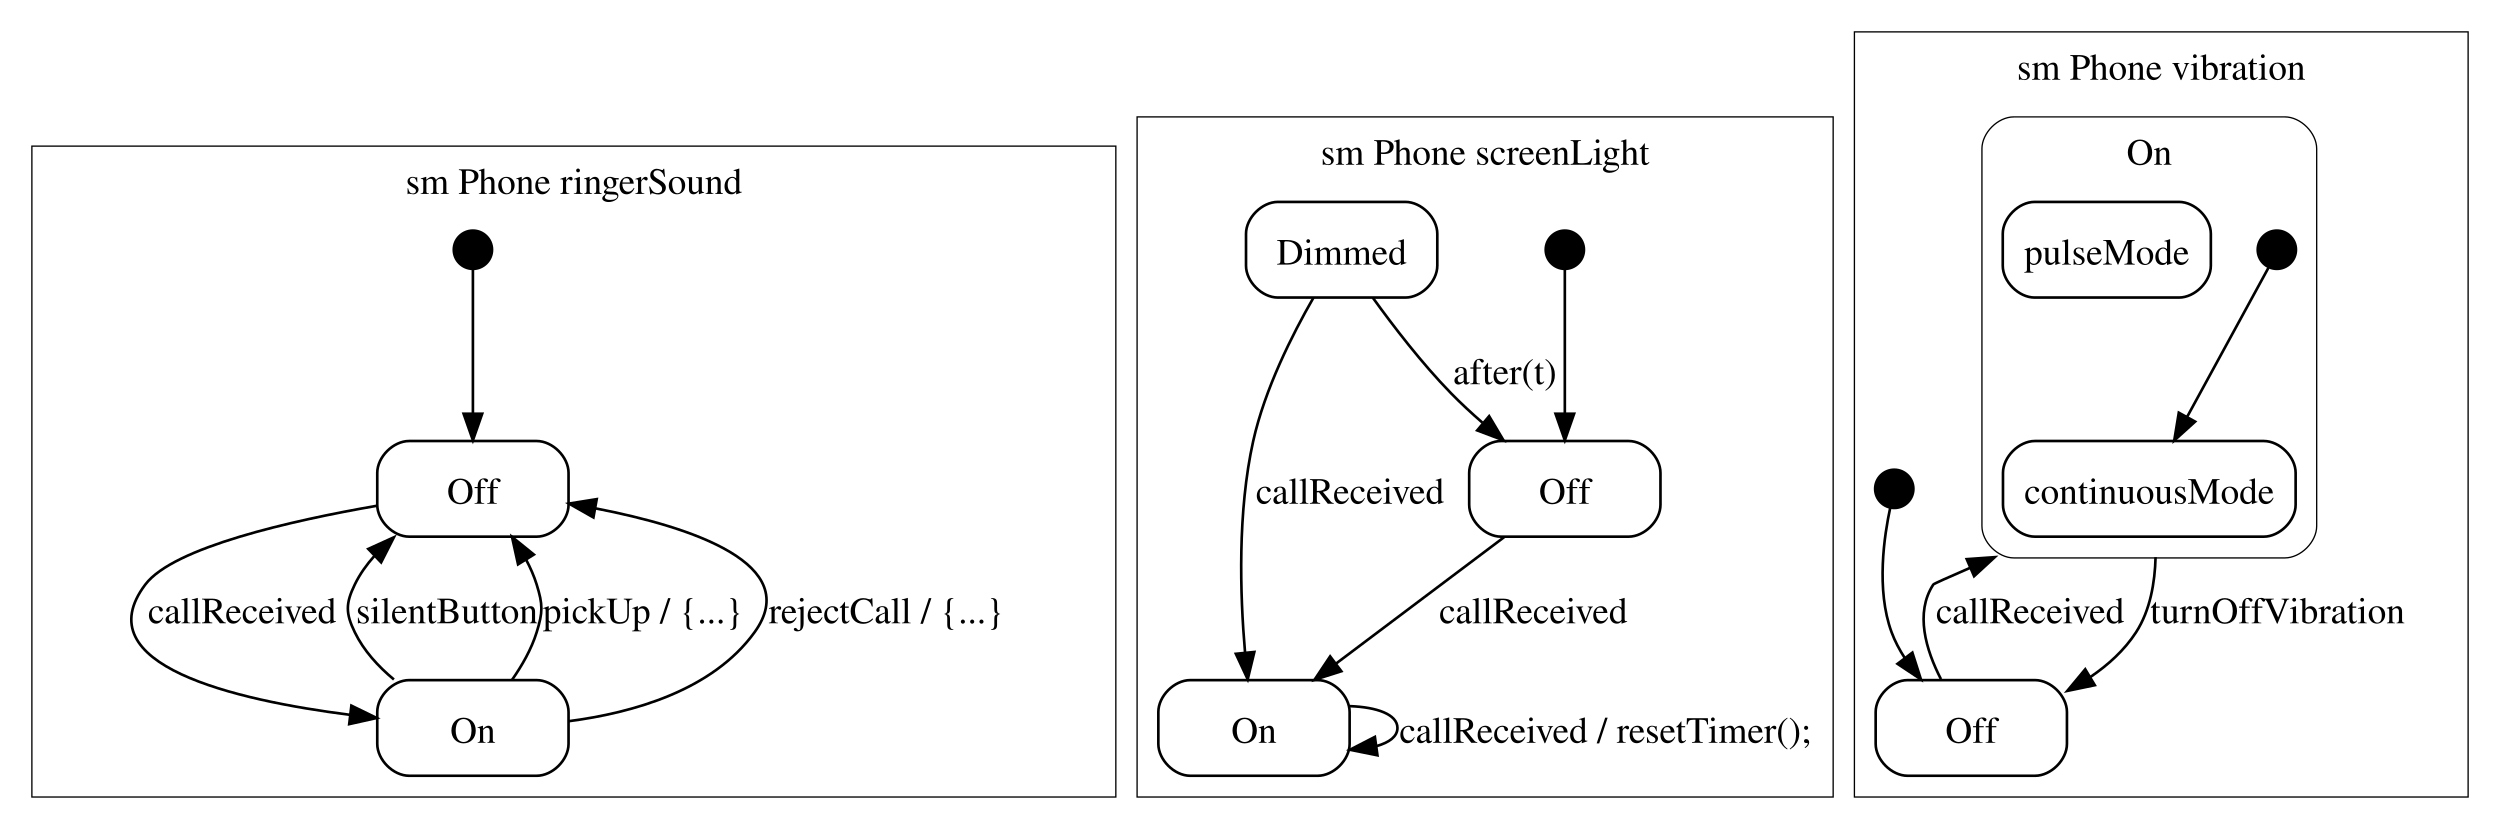
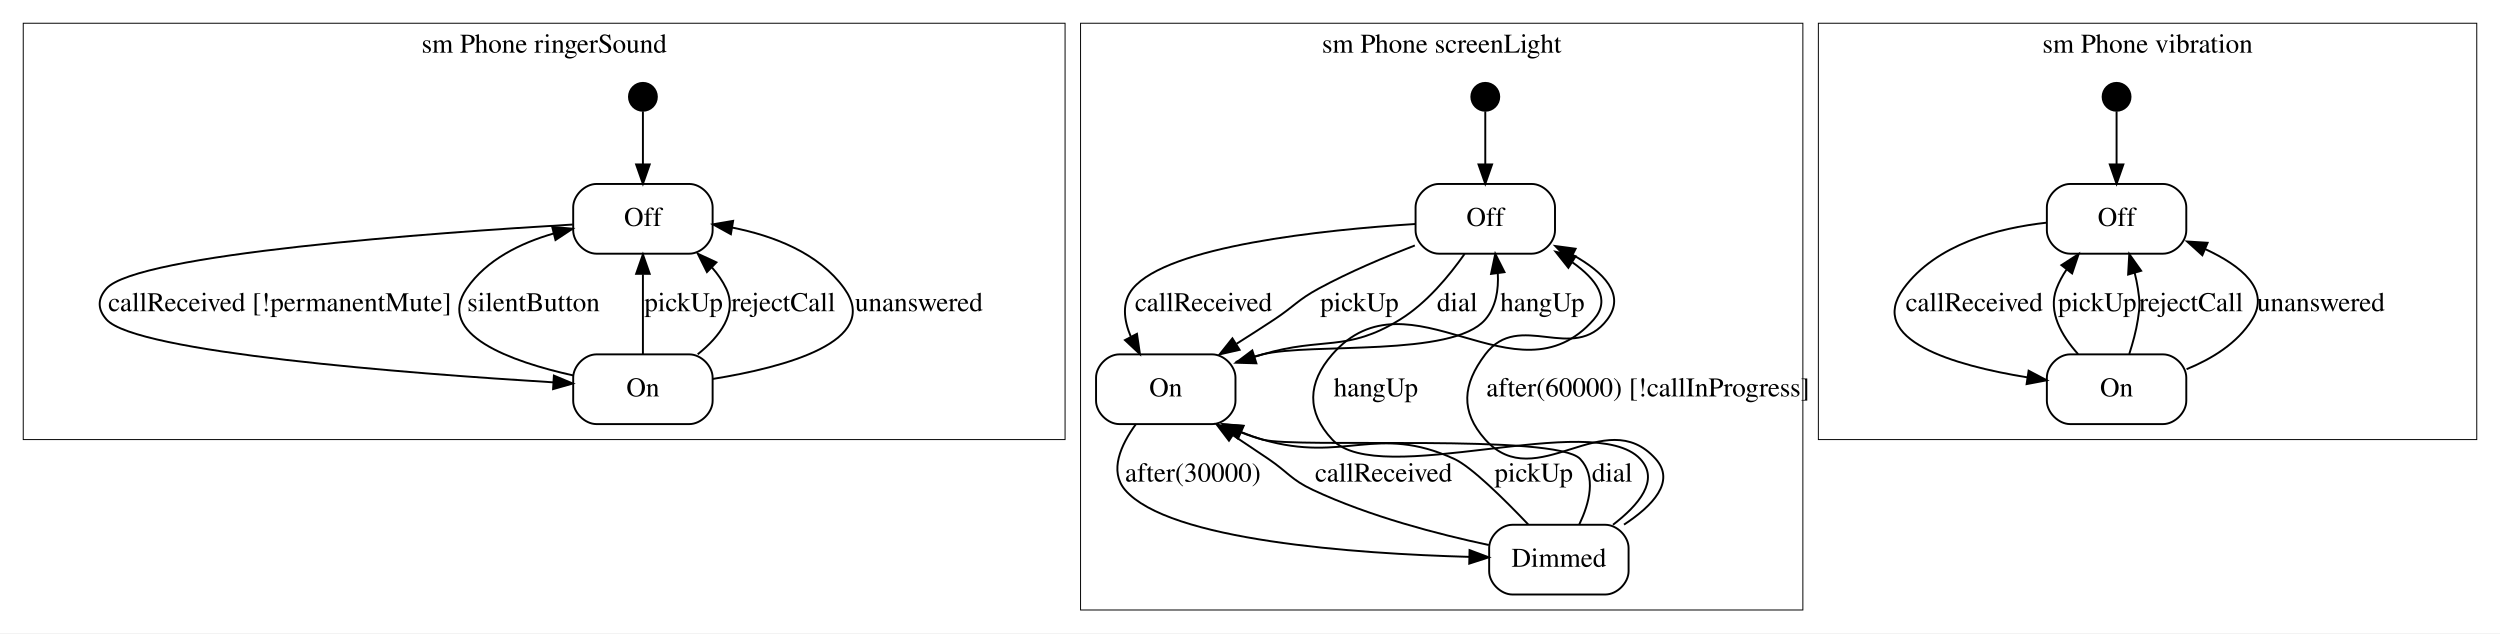
- <svg xmlns="http://www.w3.org/2000/svg" width="941pt" height="312pt" viewBox="0.00 0.00 941.00 312.00">
-   <g id="graph0" class="graph" transform="scale(1 1) rotate(0) translate(4 308)">
-     <polygon fill="white" stroke="white" points="-4,5 -4,-308 938,-308 938,5 -4,5" />
+ <svg xmlns="http://www.w3.org/2000/svg" width="1291pt" height="327pt" viewBox="0.00 0.00 1291.00 327.00">
+   <g id="graph0" class="graph" transform="scale(1 1) rotate(0) translate(4 323)">
+     <polygon fill="white" stroke="none" points="-4,4 -4,-323 1287,-323 1287,4 -4,4" />
    <g id="clust1" class="cluster">
-       <polygon fill="none" stroke="black" stroke-width="0.5" points="8,-8 8,-253 416,-253 416,-8 8,-8" />
-       <text text-anchor="middle" x="212" y="-235" font-family="Times,serif" font-size="14.00">sm Phone ringerSound</text>
+       <polygon fill="none" stroke="black" stroke-width="0.5" points="8,-96 8,-311 546,-311 546,-96 8,-96" />
+       <text text-anchor="middle" x="277" y="-295.8" font-family="Times,serif" font-size="14.00">sm Phone ringerSound</text>
    </g>
    <g id="clust2" class="cluster">
-       <polygon fill="none" stroke="black" stroke-width="0.5" points="424,-8 424,-264 686,-264 686,-8 424,-8" />
-       <text text-anchor="middle" x="555" y="-246" font-family="Times,serif" font-size="14.00">sm Phone screenLight</text>
+       <polygon fill="none" stroke="black" stroke-width="0.5" points="554,-8 554,-311 927,-311 927,-8 554,-8" />
+       <text text-anchor="middle" x="740.5" y="-295.8" font-family="Times,serif" font-size="14.00">sm Phone screenLight</text>
    </g>
    <g id="clust3" class="cluster">
-       <polygon fill="none" stroke="black" stroke-width="0.5" points="694,-8 694,-296 925,-296 925,-8 694,-8" />
-       <text text-anchor="middle" x="809.5" y="-278" font-family="Times,serif" font-size="14.00">sm Phone vibration</text>
-     </g>
-     <g id="clust4" class="cluster">
-       <path fill="none" stroke="black" stroke-width="0.5" d="M754,-98C754,-98 856,-98 856,-98 862,-98 868,-104 868,-110 868,-110 868,-252 868,-252 868,-258 862,-264 856,-264 856,-264 754,-264 754,-264 748,-264 742,-258 742,-252 742,-252 742,-110 742,-110 742,-104 748,-98 754,-98" />
-       <text text-anchor="middle" x="805" y="-246" font-family="Times,serif" font-size="14.00">On</text>
+       <polygon fill="none" stroke="black" stroke-width="0.5" points="935,-96 935,-311 1275,-311 1275,-96 935,-96" />
+       <text text-anchor="middle" x="1105" y="-295.8" font-family="Times,serif" font-size="14.00">sm Phone vibration</text>
    </g>
    <g id="node1" class="node">
-       <ellipse fill="black" stroke="black" cx="174" cy="-214" rx="7.2" ry="7.2" />
+       <ellipse fill="black" stroke="black" cx="328" cy="-273" rx="7.2" ry="7.2" />
    </g>
    <g id="node2" class="node">
-       <path fill="none" stroke="black" d="M198,-142C198,-142 150,-142 150,-142 144,-142 138,-136 138,-130 138,-130 138,-118 138,-118 138,-112 144,-106 150,-106 150,-106 198,-106 198,-106 204,-106 210,-112 210,-118 210,-118 210,-130 210,-130 210,-136 204,-142 198,-142" />
-       <text text-anchor="middle" x="174" y="-118.4" font-family="Times,serif" font-size="14.00">Off</text>
+       <path fill="none" stroke="black" d="M352,-228C352,-228 304,-228 304,-228 298,-228 292,-222 292,-216 292,-216 292,-204 292,-204 292,-198 298,-192 304,-192 304,-192 352,-192 352,-192 358,-192 364,-198 364,-204 364,-204 364,-216 364,-216 364,-222 358,-228 352,-228" />
+       <text text-anchor="middle" x="328" y="-206.3" font-family="Times,serif" font-size="14.00">Off</text>
    </g>
    <g id="edge1" class="edge">
-       <path fill="none" stroke="black" d="M174,-206.671C174,-195.484 174,-171.597 174,-152.531" />
-       <polygon fill="black" stroke="black" points="177.5,-152.271 174,-142.271 170.5,-152.271 177.5,-152.271" />
+       <path fill="none" stroke="black" d="M328,-265.472C328,-258.902 328,-248.324 328,-238.229" />
+       <polygon fill="black" stroke="black" points="331.5,-238.073 328,-228.073 324.5,-238.073 331.5,-238.073" />
    </g>
    <g id="node3" class="node">
-       <path fill="none" stroke="black" d="M198,-52C198,-52 150,-52 150,-52 144,-52 138,-46 138,-40 138,-40 138,-28 138,-28 138,-22 144,-16 150,-16 150,-16 198,-16 198,-16 204,-16 210,-22 210,-28 210,-28 210,-40 210,-40 210,-46 204,-52 198,-52" />
-       <text text-anchor="middle" x="174" y="-28.4" font-family="Times,serif" font-size="14.00">On</text>
+       <path fill="none" stroke="black" d="M352,-140C352,-140 304,-140 304,-140 298,-140 292,-134 292,-128 292,-128 292,-116 292,-116 292,-110 298,-104 304,-104 304,-104 352,-104 352,-104 358,-104 364,-110 364,-116 364,-116 364,-128 364,-128 364,-134 358,-140 352,-140" />
+       <text text-anchor="middle" x="328" y="-118.3" font-family="Times,serif" font-size="14.00">On</text>
+     </g>
+     <g id="edge6" class="edge">
+       <path fill="none" stroke="black" d="M291.799,-207.053C220.342,-202.84 66.687,-191.794 51,-174 46.297,-168.666 46.297,-163.334 51,-158 65.982,-141.006 206.816,-130.166 281.692,-125.556" />
+       <polygon fill="black" stroke="black" points="282.028,-129.042 291.799,-124.947 281.607,-122.055 282.028,-129.042" />
+       <text text-anchor="middle" x="140.5" y="-162.3" font-family="Times,serif" font-size="14.00">callReceived [!permanentMute]</text>
+     </g>
+     <g id="edge2" class="edge">
+       <path fill="none" stroke="black" d="M291.986,-129.127C259.996,-136.251 220.646,-150.189 237,-174 247.254,-188.93 264.833,-197.494 281.824,-202.405" />
+       <polygon fill="black" stroke="black" points="281.147,-205.844 291.7,-204.895 282.859,-199.056 281.147,-205.844" />
+       <text text-anchor="middle" x="271.5" y="-162.3" font-family="Times,serif" font-size="14.00">silentButton</text>
+     </g>
+     <g id="edge3" class="edge">
+       <path fill="none" stroke="black" d="M328,-140.084C328,-151.861 328,-167.774 328,-181.342" />
+       <polygon fill="black" stroke="black" points="324.5,-181.597 328,-191.597 331.5,-181.597 324.5,-181.597" />
+       <text text-anchor="middle" x="349" y="-162.3" font-family="Times,serif" font-size="14.00">pickUp</text>
+     </g>
+     <g id="edge4" class="edge">
+       <path fill="none" stroke="black" d="M356.282,-140.031C367.74,-149.258 377.017,-161.344 371,-174 369.14,-177.912 366.605,-181.53 363.691,-184.837" />
+       <polygon fill="black" stroke="black" points="361.072,-182.501 356.338,-191.979 365.95,-187.522 361.072,-182.501" />
+       <text text-anchor="middle" x="400.5" y="-162.3" font-family="Times,serif" font-size="14.00">rejectCall</text>
    </g>
    <g id="edge5" class="edge">
-       <path fill="none" stroke="black" d="M137.98,-117.652C105.506,-112.006 61.273,-101.98 50.71,-88 27.841,-57.735 83.933,-44.529 127.797,-38.925" />
-       <polygon fill="black" stroke="black" points="128.259,-42.394 137.782,-37.749 127.441,-35.442 128.259,-42.394" />
-       <text text-anchor="middle" x="87.145" y="-73.4" font-family="Times,serif" font-size="14.00">callReceived</text>
-     </g>
-     <g id="edge2" class="edge">
-       <path fill="none" stroke="black" d="M144.268,-52.236C138.33,-57.166 132.897,-63.108 129.552,-70 126.058,-77.197 126.058,-80.803 129.552,-88 131.433,-91.877 133.976,-95.453 136.897,-98.717" />
-       <polygon fill="black" stroke="black" points="134.621,-101.384 144.268,-105.764 139.458,-96.324 134.621,-101.384" />
-       <text text-anchor="middle" x="164.224" y="-73.4" font-family="Times,serif" font-size="14.00">silentButton</text>
-     </g>
-     <g id="edge3" class="edge">
-       <path fill="none" stroke="black" d="M188.711,-52.075C192.488,-57.46 196.037,-63.666 198,-70 200.368,-77.641 200.368,-80.359 198,-88 197.019,-91.167 195.64,-94.302 194.036,-97.318" />
-       <polygon fill="black" stroke="black" points="190.996,-95.58 188.711,-105.925 196.948,-99.263 190.996,-95.58" />
-       <text text-anchor="middle" x="238.021" y="-73.4" font-family="Times,serif" font-size="14.00">pickUp / {...}</text>
-     </g>
-     <g id="edge4" class="edge">
-       <path fill="none" stroke="black" d="M210.036,-36.536C234.109,-39.666 264.161,-48.09 280,-70 298.51,-95.605 256.672,-109.562 220.226,-116.632" />
-       <polygon fill="black" stroke="black" points="219.365,-113.231 210.144,-118.448 220.606,-120.12 219.365,-113.231" />
-       <text text-anchor="middle" x="329.622" y="-73.4" font-family="Times,serif" font-size="14.00">rejectCall / {...}</text>
+       <path fill="none" stroke="black" d="M364.076,-127.318C401.369,-133.334 451.597,-146.728 432,-174 418.756,-192.431 395.316,-201.287 374.038,-205.489" />
+       <polygon fill="black" stroke="black" points="373.421,-202.044 364.14,-207.155 374.583,-208.946 373.421,-202.044" />
+       <text text-anchor="middle" x="470.5" y="-162.3" font-family="Times,serif" font-size="14.00">unanswered</text>
    </g>
    <g id="node4" class="node">
-       <ellipse fill="black" stroke="black" cx="585" cy="-214" rx="7.2" ry="7.2" />
+       <ellipse fill="black" stroke="black" cx="763" cy="-273" rx="7.2" ry="7.2" />
    </g>
    <g id="node5" class="node">
-       <path fill="none" stroke="black" d="M609,-142C609,-142 561,-142 561,-142 555,-142 549,-136 549,-130 549,-130 549,-118 549,-118 549,-112 555,-106 561,-106 561,-106 609,-106 609,-106 615,-106 621,-112 621,-118 621,-118 621,-130 621,-130 621,-136 615,-142 609,-142" />
-       <text text-anchor="middle" x="585" y="-118.4" font-family="Times,serif" font-size="14.00">Off</text>
+       <path fill="none" stroke="black" d="M787,-228C787,-228 739,-228 739,-228 733,-228 727,-222 727,-216 727,-216 727,-204 727,-204 727,-198 733,-192 739,-192 739,-192 787,-192 787,-192 793,-192 799,-198 799,-204 799,-204 799,-216 799,-216 799,-222 793,-228 787,-228" />
+       <text text-anchor="middle" x="763" y="-206.3" font-family="Times,serif" font-size="14.00">Off</text>
    </g>
-     <g id="edge6" class="edge">
-       <path fill="none" stroke="black" d="M585,-206.671C585,-195.484 585,-171.597 585,-152.531" />
-       <polygon fill="black" stroke="black" points="588.5,-152.271 585,-142.271 581.5,-152.271 588.5,-152.271" />
+     <g id="edge7" class="edge">
+       <path fill="none" stroke="black" d="M763,-265.472C763,-258.902 763,-248.324 763,-238.229" />
+       <polygon fill="black" stroke="black" points="766.5,-238.073 763,-228.073 759.5,-238.073 766.5,-238.073" />
    </g>
    <g id="node6" class="node">
-       <path fill="none" stroke="black" d="M492,-52C492,-52 444,-52 444,-52 438,-52 432,-46 432,-40 432,-40 432,-28 432,-28 432,-22 438,-16 444,-16 444,-16 492,-16 492,-16 498,-16 504,-22 504,-28 504,-28 504,-40 504,-40 504,-46 498,-52 492,-52" />
-       <text text-anchor="middle" x="468" y="-28.4" font-family="Times,serif" font-size="14.00">On</text>
+       <path fill="none" stroke="black" d="M622,-140C622,-140 574,-140 574,-140 568,-140 562,-134 562,-128 562,-128 562,-116 562,-116 562,-110 568,-104 574,-104 574,-104 622,-104 622,-104 628,-104 634,-110 634,-116 634,-116 634,-128 634,-128 634,-134 628,-140 622,-140" />
+       <text text-anchor="middle" x="598" y="-118.3" font-family="Times,serif" font-size="14.00">On</text>
+     </g>
+     <g id="edge11" class="edge">
+       <path fill="none" stroke="black" d="M726.882,-207.33C679.196,-204.282 599.135,-195.955 581,-174 575.151,-166.919 576.311,-157.746 579.955,-149.135" />
+       <polygon fill="black" stroke="black" points="583.128,-150.621 584.671,-140.139 576.928,-147.371 583.128,-150.621" />
+       <text text-anchor="middle" x="617.5" y="-162.3" font-family="Times,serif" font-size="14.00">callReceived</text>
+     </g>
+     <g id="edge12" class="edge">
+       <path fill="none" stroke="black" d="M726.62,-196.247C710.984,-190.247 692.727,-182.534 677,-174 666.055,-168.061 664.394,-164.858 654,-158 647.75,-153.876 641.044,-149.579 634.521,-145.464" />
+       <polygon fill="black" stroke="black" points="636.133,-142.344 625.801,-140.001 632.417,-148.276 636.133,-142.344" />
+       <text text-anchor="middle" x="698" y="-162.3" font-family="Times,serif" font-size="14.00">pickUp</text>
+     </g>
+     <g id="edge13" class="edge">
+       <path fill="none" stroke="black" d="M752.322,-191.89C744.441,-180.642 732.727,-166.485 719,-158 691.309,-140.884 679.213,-149.247 648,-140 646.599,-139.585 645.179,-139.156 643.747,-138.716" />
+       <polygon fill="black" stroke="black" points="644.803,-135.379 634.213,-135.69 642.685,-142.051 644.803,-135.379" />
+       <text text-anchor="middle" x="748.5" y="-162.3" font-family="Times,serif" font-size="14.00">dial</text>
    </g>
    <g id="edge8" class="edge">
-       <path fill="none" stroke="black" d="M562.163,-105.824C544.125,-92.256 518.77,-73.186 498.915,-58.252" />
-       <polygon fill="black" stroke="black" points="500.875,-55.347 490.779,-52.133 496.667,-60.941 500.875,-55.347" />
-       <text text-anchor="middle" x="573.145" y="-73.4" font-family="Times,serif" font-size="14.00">callReceived</text>
+       <path fill="none" stroke="black" d="M634.103,-136.093C638.744,-137.534 643.46,-138.882 648,-140 673.116,-146.186 746.183,-138.346 763,-158 768.566,-164.505 769.927,-173.371 769.466,-181.887" />
+       <polygon fill="black" stroke="black" points="765.981,-181.55 768.161,-191.919 772.922,-182.454 765.981,-181.55" />
+       <text text-anchor="middle" x="792.5" y="-162.3" font-family="Times,serif" font-size="14.00">hangUp</text>
+     </g>
+     <g id="node7" class="node">
+       <path fill="none" stroke="black" d="M825,-52C825,-52 777,-52 777,-52 771,-52 765,-46 765,-40 765,-40 765,-28 765,-28 765,-22 771,-16 777,-16 777,-16 825,-16 825,-16 831,-16 837,-22 837,-28 837,-28 837,-40 837,-40 837,-46 831,-52 825,-52" />
+       <text text-anchor="middle" x="801" y="-30.3" font-family="Times,serif" font-size="14.00">Dimmed</text>
+     </g>
+     <g id="edge17" class="edge">
+       <path fill="none" stroke="black" d="M582.553,-103.933C574.802,-93.264 568.657,-79.748 577,-70 599.394,-43.836 695.839,-37.087 754.634,-35.436" />
+       <polygon fill="black" stroke="black" points="754.881,-38.931 764.793,-35.191 754.712,-31.933 754.881,-38.931" />
+       <text text-anchor="middle" x="612" y="-74.3" font-family="Times,serif" font-size="14.00">after(30000)</text>
    </g>
    <g id="edge9" class="edge">
-       <path fill="none" stroke="black" d="M504.087,-42.209C514.221,-41.85 522,-39.113 522,-34 522,-30.804 518.961,-28.537 514.208,-27.198" />
-       <polygon fill="black" stroke="black" points="514.474,-23.701 504.087,-25.791 513.51,-30.635 514.474,-23.701" />
-       <text text-anchor="middle" x="600.271" y="-28.4" font-family="Times,serif" font-size="14.00">callReceived / resetTimer();</text>
-     </g>
-     <g id="node7" class="node">
-       <path fill="none" stroke="black" d="M525,-232C525,-232 477,-232 477,-232 471,-232 465,-226 465,-220 465,-220 465,-208 465,-208 465,-202 471,-196 477,-196 477,-196 525,-196 525,-196 531,-196 537,-202 537,-208 537,-208 537,-220 537,-220 537,-226 531,-232 525,-232" />
-       <text text-anchor="middle" x="501" y="-208.4" font-family="Times,serif" font-size="14.00">Dimmed</text>
-     </g>
-     <g id="edge7" class="edge">
-       <path fill="none" stroke="black" d="M512.7,-195.974C520.482,-185.17 531.244,-171.173 542.145,-160 545.824,-156.229 549.893,-152.467 554.017,-148.884" />
-       <polygon fill="black" stroke="black" points="556.508,-151.363 561.926,-142.258 552.013,-145.997 556.508,-151.363" />
-       <text text-anchor="middle" x="562.428" y="-163.4" font-family="Times,serif" font-size="14.00">after(t)</text>
+       <path fill="none" stroke="black" d="M828.926,-52.003C842.217,-62.149 853.208,-75.13 843,-86 818.765,-111.808 708.235,-70.192 684,-96 670.613,-110.255 671.118,-125.287 684,-140 723.873,-185.543 779.127,-112.457 819,-158 828.095,-168.388 820.309,-178.835 807.959,-187.544" />
+       <polygon fill="black" stroke="black" points="805.905,-184.701 799.316,-192.998 809.64,-190.621 805.905,-184.701" />
+       <text text-anchor="middle" x="706.5" y="-118.3" font-family="Times,serif" font-size="14.00">hangUp</text>
    </g>
    <g id="edge10" class="edge">
-       <path fill="none" stroke="black" d="M490.401,-195.97C482.393,-182.045 472.062,-161.534 467.71,-142 461.8,-115.476 462.739,-84.326 464.63,-62.498" />
-       <polygon fill="black" stroke="black" points="468.137,-62.597 465.641,-52.301 461.171,-61.906 468.137,-62.597" />
-       <text text-anchor="middle" x="504.145" y="-118.4" font-family="Times,serif" font-size="14.00">callReceived</text>
+       <path fill="none" stroke="black" d="M834.635,-52.081C849.455,-61.809 861.405,-74.346 851,-86 824.785,-115.363 789.215,-66.637 763,-96 749.976,-110.588 751.224,-124.388 763,-140 780.536,-163.248 808.464,-134.752 826,-158 835.724,-170.892 824.073,-182.473 808.255,-191.329" />
+       <polygon fill="black" stroke="black" points="806.475,-188.307 799.148,-195.959 809.648,-194.547 806.475,-188.307" />
+       <text text-anchor="middle" x="847" y="-118.3" font-family="Times,serif" font-size="14.00">after(60000) [!callInProgress]</text>
+     </g>
+     <g id="edge14" class="edge">
+       <path fill="none" stroke="black" d="M764.817,-41.557C738.76,-47.085 703.199,-56.312 674,-70 662.725,-75.285 661.307,-79.013 651,-86 645.174,-89.949 638.959,-94.105 632.91,-98.118" />
+       <polygon fill="black" stroke="black" points="630.643,-95.421 624.232,-103.857 634.504,-101.26 630.643,-95.421" />
+       <text text-anchor="middle" x="710.5" y="-74.3" font-family="Times,serif" font-size="14.00">callReceived</text>
+     </g>
+     <g id="edge15" class="edge">
+       <path fill="none" stroke="black" d="M785.164,-52.188C772.597,-65.385 755.737,-82.006 747,-86 706.779,-104.385 690.475,-83.687 648,-96 644.385,-97.048 640.718,-98.352 637.097,-99.811" />
+       <polygon fill="black" stroke="black" points="635.425,-96.723 627.69,-103.963 638.252,-103.127 635.425,-96.723" />
+       <text text-anchor="middle" x="788" y="-74.3" font-family="Times,serif" font-size="14.00">pickUp</text>
+     </g>
+     <g id="edge16" class="edge">
+       <path fill="none" stroke="black" d="M811.549,-52.199C816.809,-63.196 820.441,-77.028 812,-86 799.49,-99.296 665.632,-91.267 648,-96 644.207,-97.018 640.363,-98.339 636.58,-99.842" />
+       <polygon fill="black" stroke="black" points="635.118,-96.662 627.364,-103.883 637.928,-103.073 635.118,-96.662" />
+       <text text-anchor="middle" x="828.5" y="-74.3" font-family="Times,serif" font-size="14.00">dial</text>
    </g>
    <g id="node8" class="node">
-       <ellipse fill="black" stroke="black" cx="709" cy="-124" rx="7.2" ry="7.2" />
+       <ellipse fill="black" stroke="black" cx="1089" cy="-273" rx="7.2" ry="7.2" />
    </g>
    <g id="node9" class="node">
-       <path fill="none" stroke="black" d="M762,-52C762,-52 714,-52 714,-52 708,-52 702,-46 702,-40 702,-40 702,-28 702,-28 702,-22 708,-16 714,-16 714,-16 762,-16 762,-16 768,-16 774,-22 774,-28 774,-28 774,-40 774,-40 774,-46 768,-52 762,-52" />
-       <text text-anchor="middle" x="738" y="-28.4" font-family="Times,serif" font-size="14.00">Off</text>
+       <path fill="none" stroke="black" d="M1113,-228C1113,-228 1065,-228 1065,-228 1059,-228 1053,-222 1053,-216 1053,-216 1053,-204 1053,-204 1053,-198 1059,-192 1065,-192 1065,-192 1113,-192 1113,-192 1119,-192 1125,-198 1125,-204 1125,-204 1125,-216 1125,-216 1125,-222 1119,-228 1113,-228" />
+       <text text-anchor="middle" x="1089" y="-206.3" font-family="Times,serif" font-size="14.00">Off</text>
    </g>
-     <g id="edge11" class="edge">
-       <path fill="none" stroke="black" d="M707.484,-116.88C705.28,-106.758 702.061,-86.054 708,-70 709.231,-66.672 710.936,-63.446 712.914,-60.388" />
-       <polygon fill="black" stroke="black" points="715.813,-62.356 719.041,-52.264 710.225,-58.14 715.813,-62.356" />
-     </g>
-     <g id="node11" class="node">
-       <path fill="none" stroke="black" d="M848.078,-142C848.078,-142 761.922,-142 761.922,-142 755.922,-142 749.922,-136 749.922,-130 749.922,-130 749.922,-118 749.922,-118 749.922,-112 755.922,-106 761.922,-106 761.922,-106 848.078,-106 848.078,-106 854.078,-106 860.078,-112 860.078,-118 860.078,-118 860.078,-130 860.078,-130 860.078,-136 854.078,-142 848.078,-142" />
-       <text text-anchor="middle" x="805" y="-118.4" font-family="Times,serif" font-size="14.00">continuousMode</text>
-     </g>
-     <g id="edge13" class="edge">
-       <path fill="none" stroke="black" d="M726.573,-52.37C720.933,-63.312 716.689,-77.333 723.71,-88 723.885,-88.266 729.435,-90.748 737.56,-94.277" />
-       <polygon fill="black" stroke="black" points="736.275,-97.535 746.843,-98.287 739.05,-91.108 736.275,-97.535" />
-       <text text-anchor="middle" x="760.145" y="-73.4" font-family="Times,serif" font-size="14.00">callReceived</text>
+     <g id="edge18" class="edge">
+       <path fill="none" stroke="black" d="M1089,-265.472C1089,-258.902 1089,-248.324 1089,-238.229" />
+       <polygon fill="black" stroke="black" points="1092.5,-238.073 1089,-228.073 1085.5,-238.073 1092.5,-238.073" />
    </g>
    <g id="node10" class="node">
-       <ellipse fill="black" stroke="black" cx="853" cy="-214" rx="7.2" ry="7.2" />
+       <path fill="none" stroke="black" d="M1113,-140C1113,-140 1065,-140 1065,-140 1059,-140 1053,-134 1053,-128 1053,-128 1053,-116 1053,-116 1053,-110 1059,-104 1065,-104 1065,-104 1113,-104 1113,-104 1119,-104 1125,-110 1125,-116 1125,-116 1125,-128 1125,-128 1125,-134 1119,-140 1113,-140" />
+       <text text-anchor="middle" x="1089" y="-118.3" font-family="Times,serif" font-size="14.00">On</text>
    </g>
-     <g id="edge14" class="edge">
-       <path fill="none" stroke="black" d="M849.851,-207.226C843.729,-196.003 829.886,-170.625 819.187,-151.009" />
-       <polygon fill="black" stroke="black" points="822.244,-149.305 814.383,-142.202 816.099,-152.657 822.244,-149.305" />
+     <g id="edge22" class="edge">
+       <path fill="none" stroke="black" d="M1052.98,-208.026C1027.8,-205.228 995.797,-196.972 979,-174 959.611,-147.483 1004.74,-134.344 1042.93,-128.126" />
+       <polygon fill="black" stroke="black" points="1043.58,-131.567 1052.95,-126.62 1042.54,-124.645 1043.58,-131.567" />
+       <text text-anchor="middle" x="1015.5" y="-162.3" font-family="Times,serif" font-size="14.00">callReceived</text>
    </g>
-     <g id="edge12" class="edge">
-       <path fill="none" stroke="black" d="M807.355,-98.267C807.114,-88.768 805.344,-78.238 800,-70 795.648,-63.292 789.537,-57.739 782.834,-53.186" />
-       <polygon fill="black" stroke="black" points="784.487,-50.097 774.114,-47.942 780.88,-56.095 784.487,-50.097" />
-       <text text-anchor="middle" x="853.281" y="-73.4" font-family="Times,serif" font-size="14.00">turnOffVibration</text>
+     <g id="edge19" class="edge">
+       <path fill="none" stroke="black" d="M1069.14,-140.113C1060.58,-149.645 1053.44,-161.986 1058,-174 1059.28,-177.366 1061.04,-180.615 1063.09,-183.689" />
+       <polygon fill="black" stroke="black" points="1060.52,-186.087 1069.42,-191.831 1066.04,-181.789 1060.52,-186.087" />
+       <text text-anchor="middle" x="1079" y="-162.3" font-family="Times,serif" font-size="14.00">pickUp</text>
    </g>
-     <g id="node12" class="node">
-       <path fill="none" stroke="black" d="M816.161,-232C816.161,-232 761.839,-232 761.839,-232 755.839,-232 749.839,-226 749.839,-220 749.839,-220 749.839,-208 749.839,-208 749.839,-202 755.839,-196 761.839,-196 761.839,-196 816.161,-196 816.161,-196 822.161,-196 828.161,-202 828.161,-208 828.161,-208 828.161,-220 828.161,-220 828.161,-226 822.161,-232 816.161,-232" />
-       <text text-anchor="middle" x="789" y="-208.4" font-family="Times,serif" font-size="14.00">pulseMode</text>
+     <g id="edge20" class="edge">
+       <path fill="none" stroke="black" d="M1095.55,-140.199C1097.37,-145.791 1099.09,-152.082 1100,-158 1101.08,-165.029 1101.08,-166.971 1100,-174 1099.59,-176.682 1099.01,-179.44 1098.33,-182.175" />
+       <polygon fill="black" stroke="black" points="1094.96,-181.222 1095.55,-191.801 1101.69,-183.165 1094.96,-181.222" />
+       <text text-anchor="middle" x="1127.5" y="-162.3" font-family="Times,serif" font-size="14.00">rejectCall</text>
+     </g>
+     <g id="edge21" class="edge">
+       <path fill="none" stroke="black" d="M1125.14,-132.349C1138.13,-137.642 1151.43,-145.749 1159,-158 1168.58,-173.499 1153.41,-185.751 1134.77,-194.359" />
+       <polygon fill="black" stroke="black" points="1133.29,-191.183 1125.43,-198.289 1136.01,-197.634 1133.29,-191.183" />
+       <text text-anchor="middle" x="1194.5" y="-162.3" font-family="Times,serif" font-size="14.00">unanswered</text>
    </g>
  </g>
</svg>
